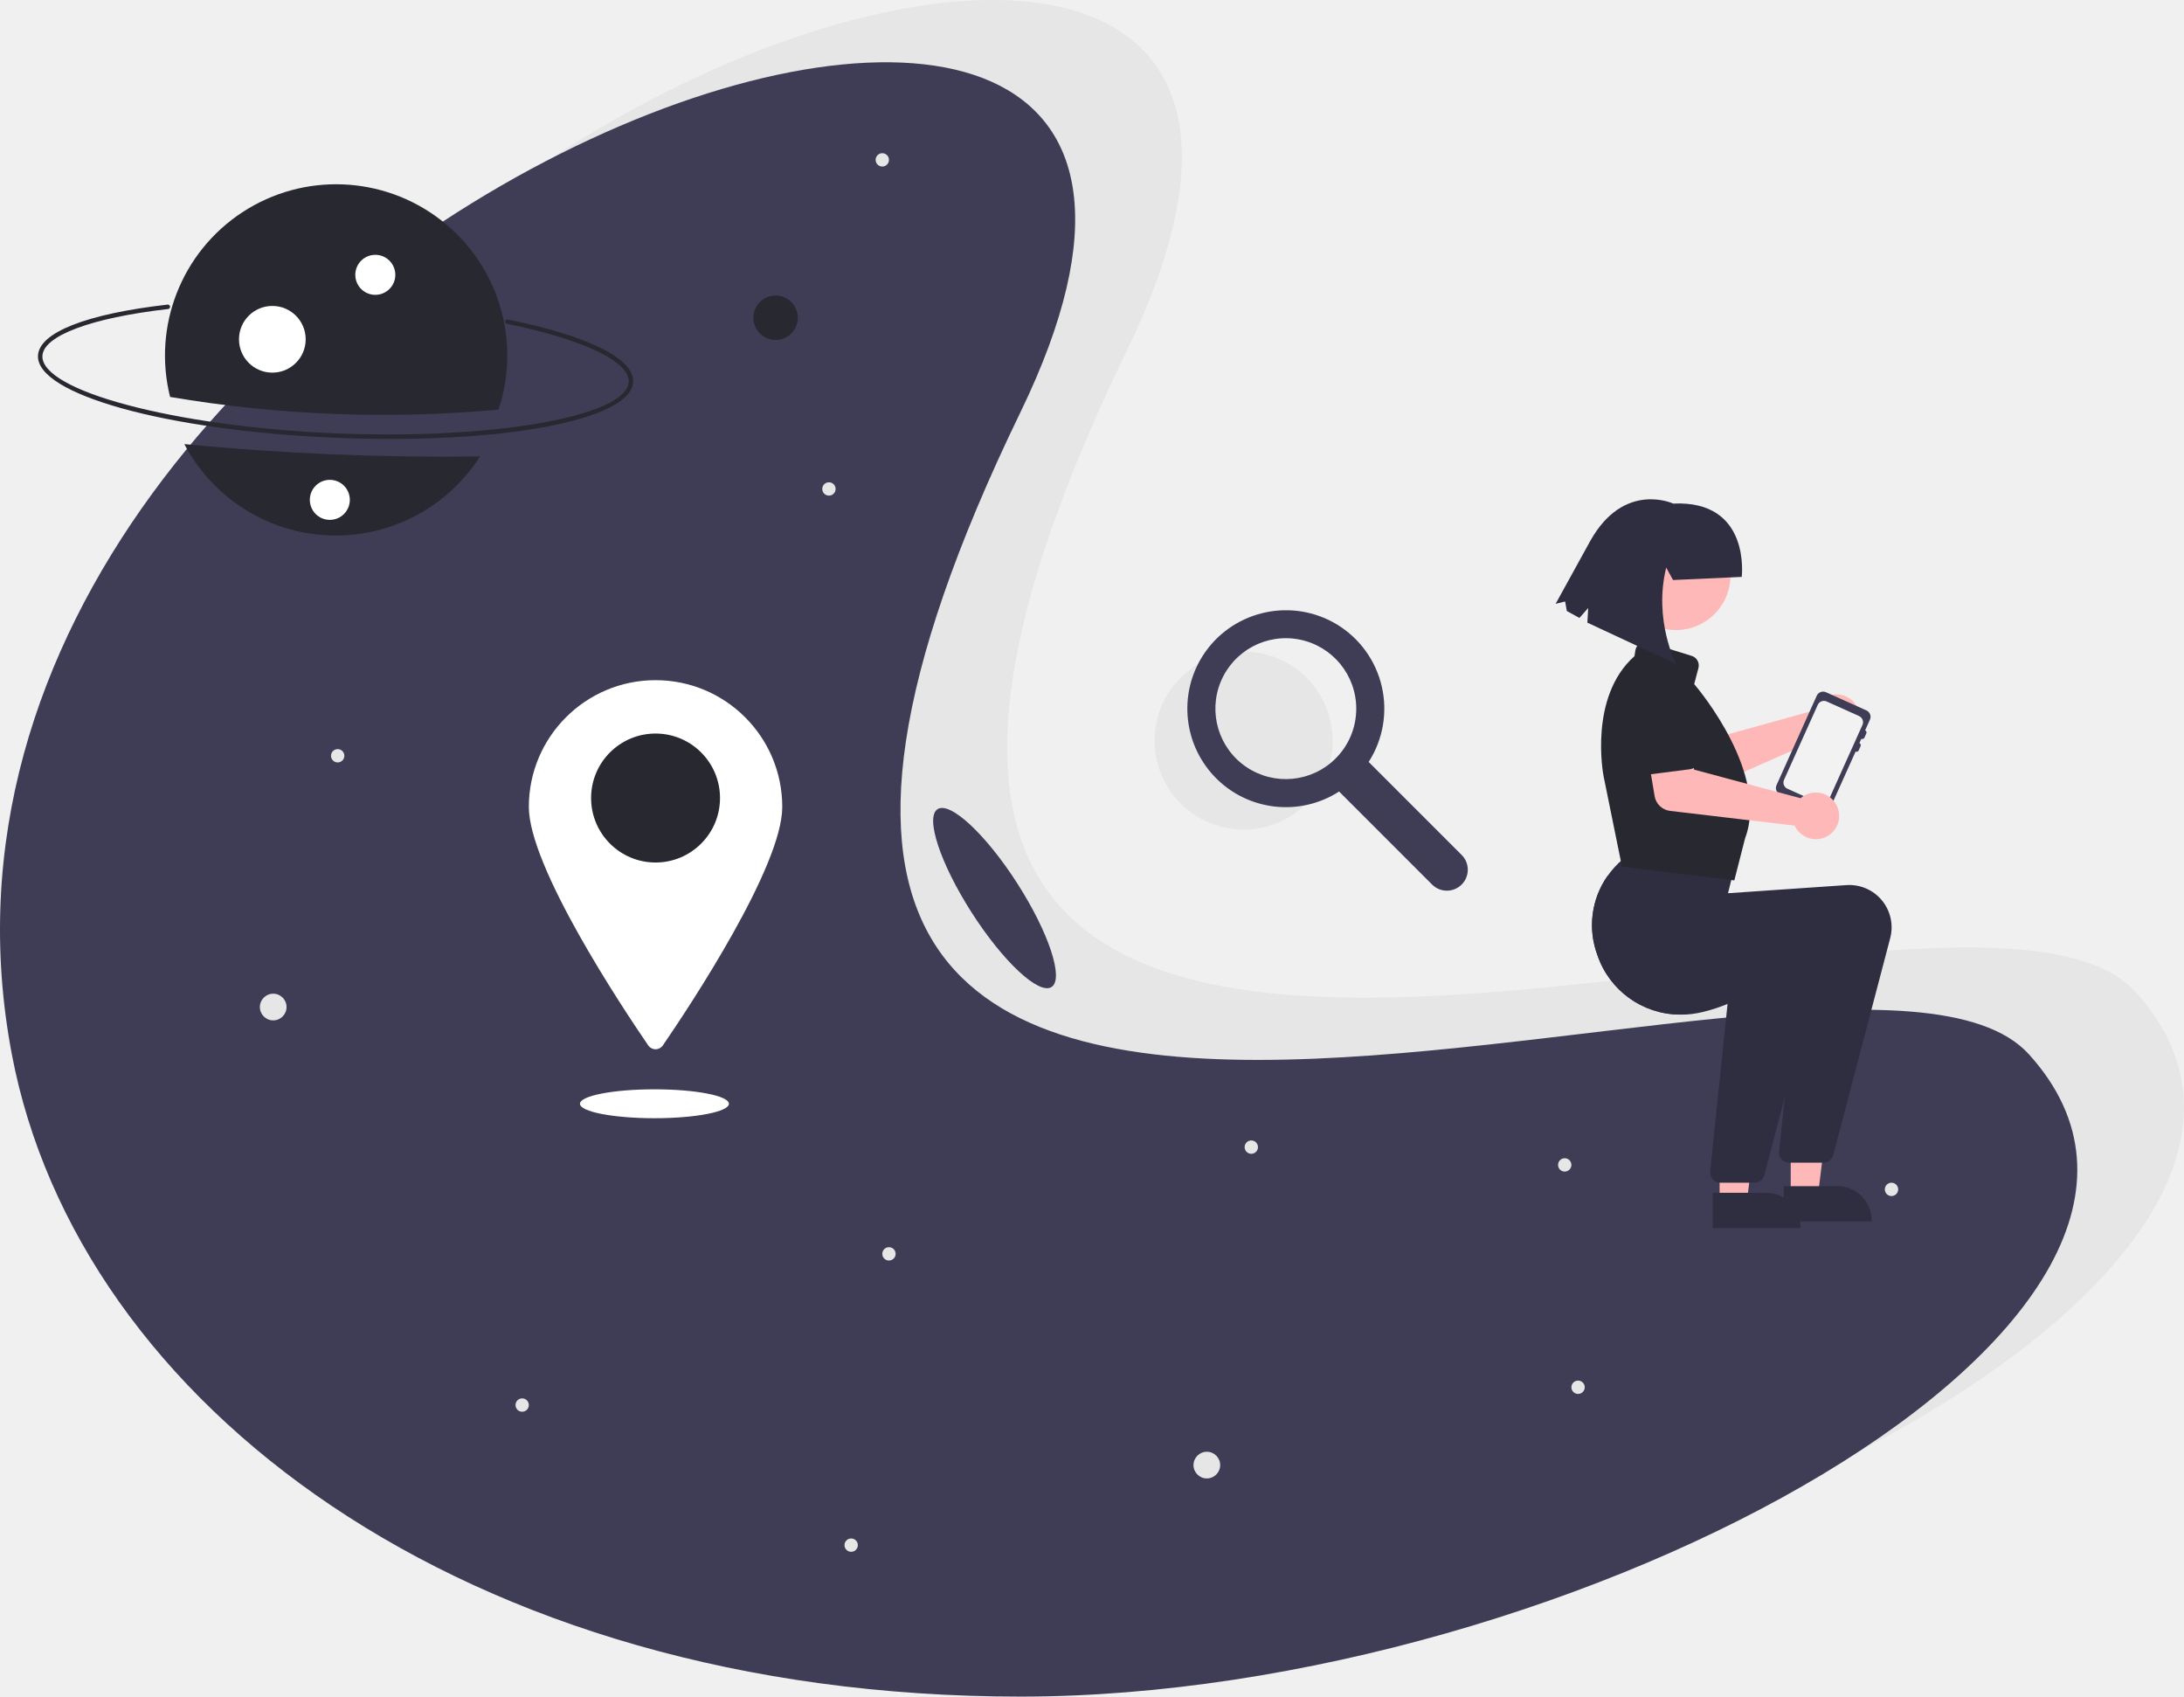
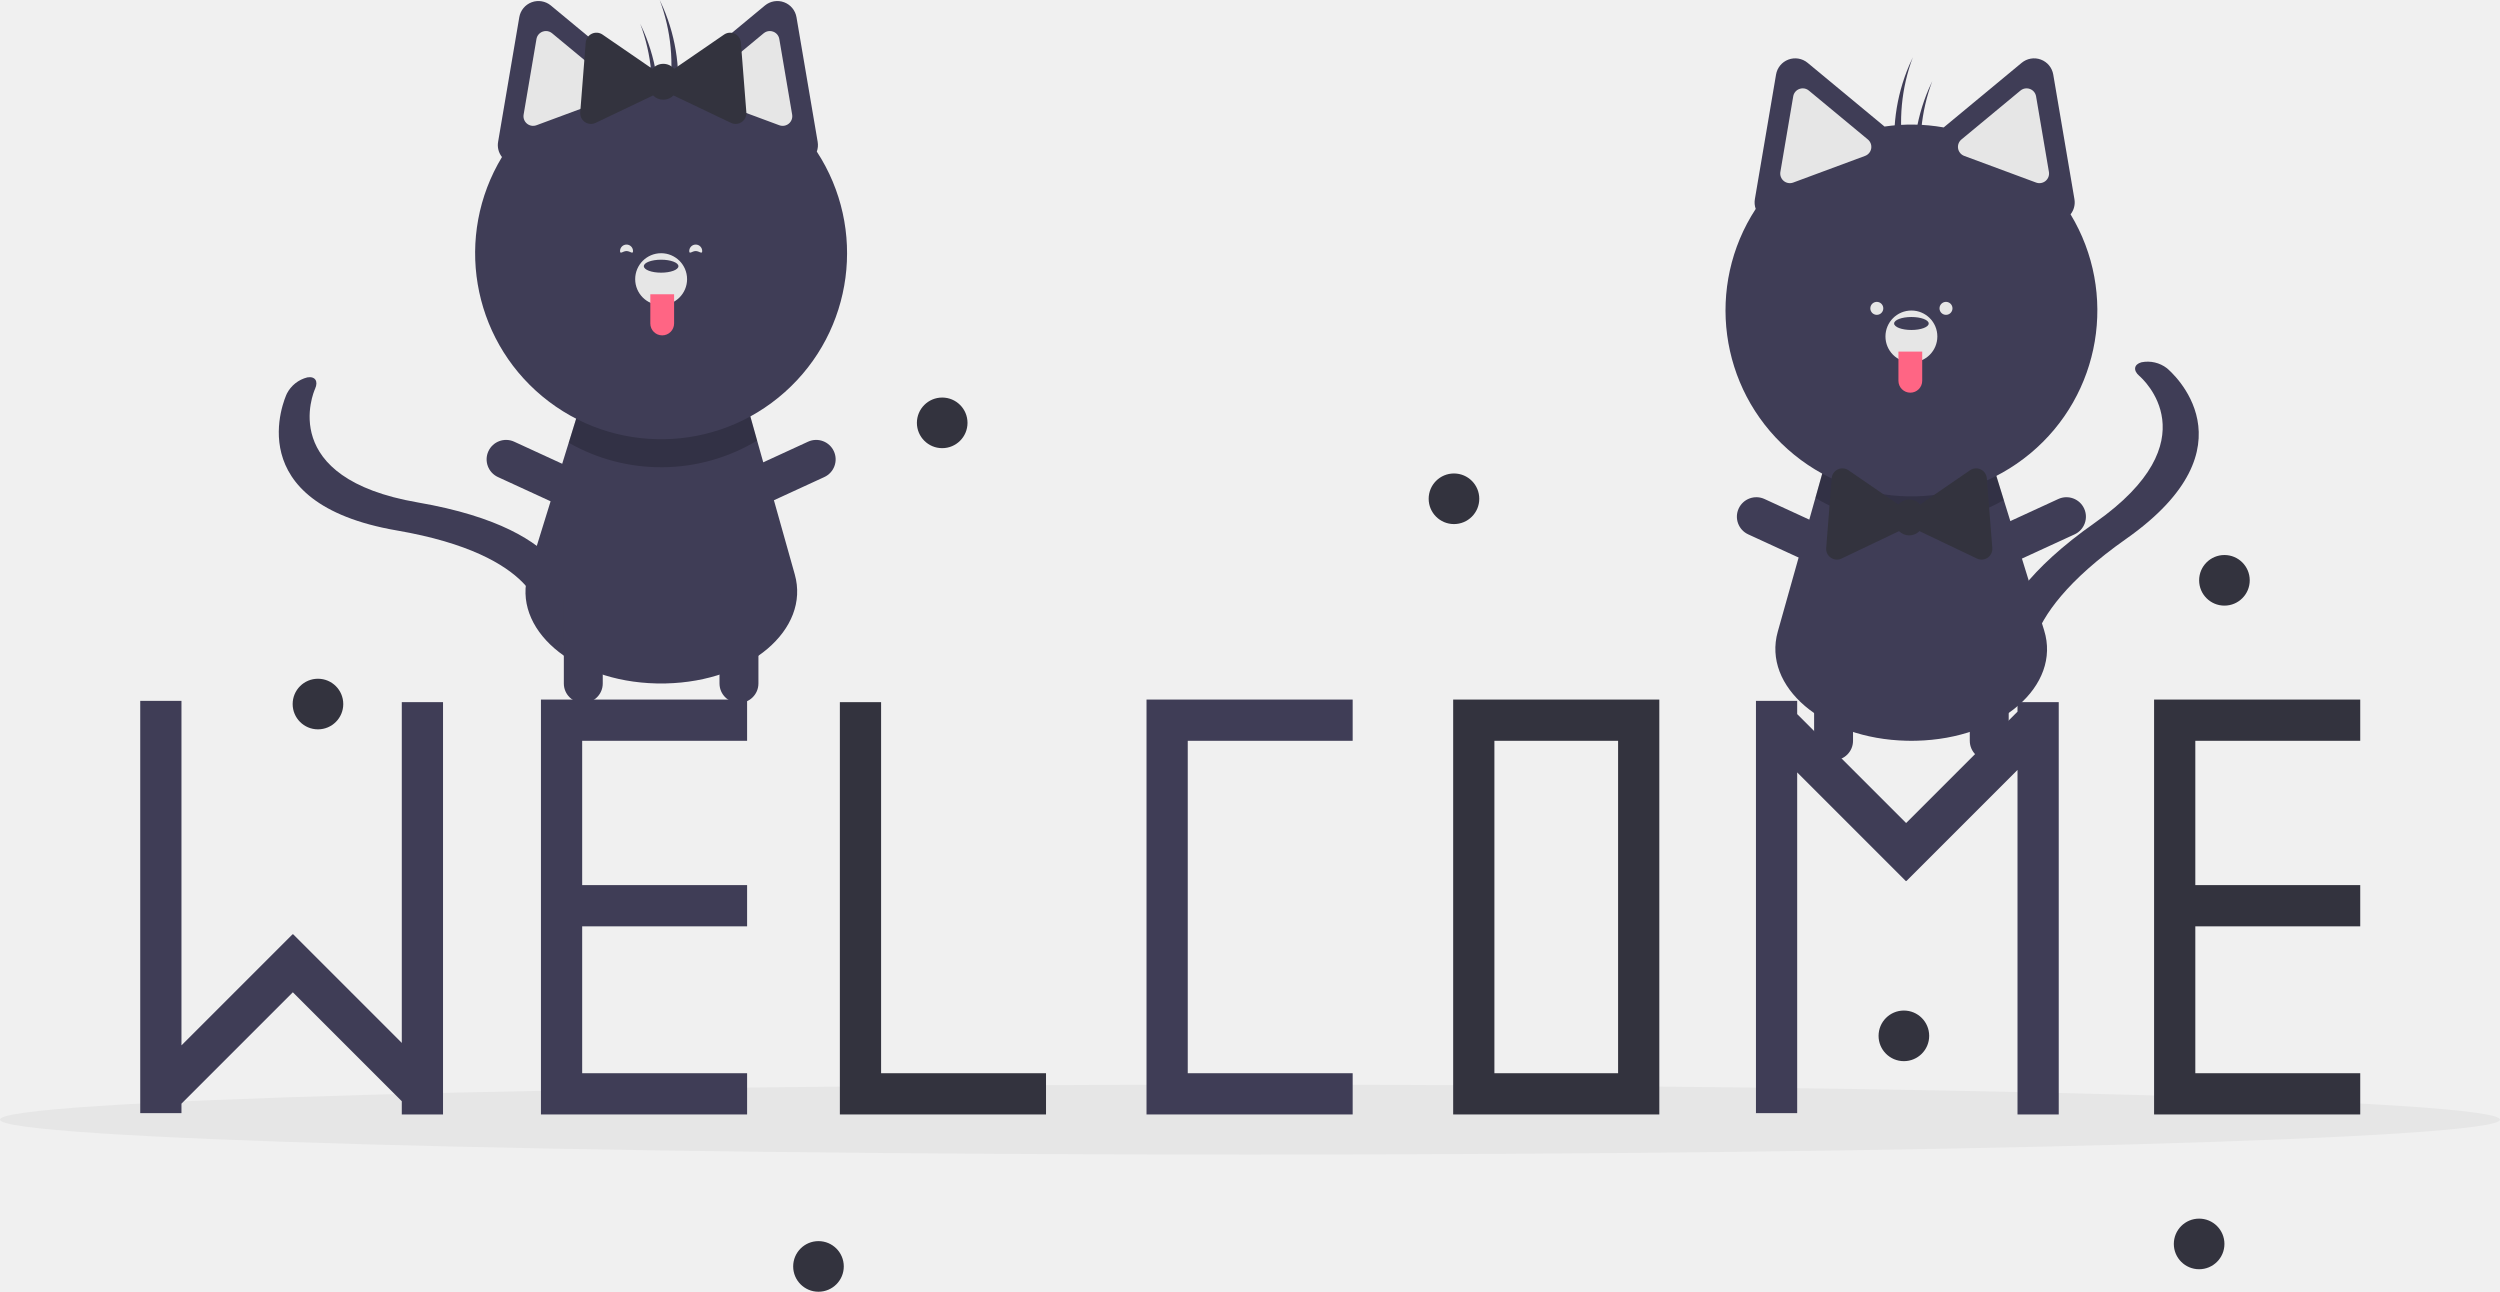
- <svg xmlns="http://www.w3.org/2000/svg" data-name="Layer 1" width="982.487" height="763.014" viewBox="0 0 982.487 763.014">
-   <circle cx="559.433" cy="333.061" r="40.03" fill="#e6e6e6" />
-   <path d="M766.295,452.995l-41.832-41.832a44.307,44.307,0,0,0-14.426-61.926,44.458,44.458,0,0,0-58.914,12.238,44.307,44.307,0,0,0,60.033,62.995l41.832,41.832A9.409,9.409,0,0,0,766.295,452.995ZM709.594,409.601a31.684,31.684,0,1,1,9.28-22.404A31.586,31.586,0,0,1,709.594,409.601Z" transform="translate(-108.7563 -68.49293)" fill="#3f3d56" />
-   <path d="M1069.529,514.699C1176.509,633.007,866.392,803.507,615.809,803.507S191.863,671.4,162.09,514.699C89.9,134.752,777.167-106.741,615.809,225.891,380.612,710.739,985.28,421.528,1069.529,514.699Z" transform="translate(-108.7563 -68.49293)" fill="#e6e6e6" />
-   <path d="M1021.529,542.699C1128.509,661.007,818.392,831.507,567.809,831.507S143.863,699.4,114.09,542.699C41.9,162.752,729.167-78.741,567.809,253.891,332.612,738.739,937.28,449.528,1021.529,542.699Z" transform="translate(-108.7563 -68.49293)" fill="#3f3d56" />
-   <path d="M258.35,265.318c-75.067-3.305-133.271-19.498-132.507-36.864.458-10.412,21.703-18.784,58.287-22.97a1,1,0,1,1,.227,1.987c-34.462,3.943-56.117,12.017-56.516,21.071-.691,15.705,59.114,31.631,130.597,34.778s132.456-7.461,133.148-23.166c.4-9.092-20.597-19.066-54.798-26.028a1,1,0,1,1,.399-1.96c36.301,7.391,56.857,17.624,56.397,28.076C392.82,257.609,333.418,268.623,258.35,265.318Z" transform="translate(-108.7563 -68.49293)" fill="#282930" />
-   <path d="M191.679,268.227a76.983,76.983,0,0,0,133.036,5.522A1211.976,1211.976,0,0,1,191.679,268.227Z" transform="translate(-108.7563 -68.49293)" fill="#282930" />
-   <path d="M333.019,252.713a76.997,76.997,0,1,0-147.749-5.706A572.233,572.233,0,0,0,333.019,252.713Z" transform="translate(-108.7563 -68.49293)" fill="#282930" />
-   <circle cx="168.834" cy="123.601" r="9" fill="#fff" />
-   <circle cx="122.513" cy="152.591" r="15" fill="#fff" />
-   <circle cx="348.905" cy="142.898" r="10" fill="#282930" />
-   <circle cx="122.905" cy="452.898" r="6" fill="#e6e6e6" />
-   <circle cx="542.905" cy="658.898" r="6" fill="#e6e6e6" />
-   <circle cx="151.905" cy="339.898" r="3" fill="#e6e6e6" />
-   <circle cx="399.905" cy="563.898" r="3" fill="#e6e6e6" />
-   <circle cx="850.905" cy="534.898" r="3" fill="#e6e6e6" />
-   <circle cx="709.905" cy="623.898" r="3" fill="#e6e6e6" />
-   <circle cx="562.905" cy="515.898" r="3" fill="#e6e6e6" />
-   <circle cx="372.905" cy="219.898" r="3" fill="#e6e6e6" />
-   <circle cx="396.905" cy="71.898" r="3" fill="#e6e6e6" />
-   <circle cx="382.905" cy="694.898" r="3" fill="#e6e6e6" />
-   <circle cx="234.905" cy="631.898" r="3" fill="#e6e6e6" />
-   <circle cx="703.905" cy="523.898" r="3" fill="#e6e6e6" />
-   <circle cx="148.374" cy="224.799" r="9" fill="#fff" />
-   <path d="M460.661,431.391c0,26.88-41.559,89.516-53.705,107.247a3.992,3.992,0,0,1-6.591,0c-12.145-17.731-53.705-80.366-53.705-107.247a57,57,0,1,1,114,0Z" transform="translate(-108.7563 -68.49293)" fill="#fff" />
-   <circle cx="294.905" cy="358.898" r="29" fill="#282930" />
-   <ellipse cx="294.405" cy="496.398" rx="33.5" ry="6.5" fill="#fff" />
-   <path d="M925.61,386.412a10.527,10.527,0,0,0-.641,1.529l-47.783,13.277-8.611-8.427L854.159,404.124,867.953,420.523a8,8,0,0,0,9.353,2.169l51.616-22.785a10.497,10.497,0,1,0-3.313-13.495Z" transform="translate(-108.7563 -68.49293)" fill="#ffb8b8" />
-   <path d="M875.502,401.996l-17.935,13.96a4.5,4.5,0,0,1-6.682-1.337L839.738,394.891a12.497,12.497,0,0,1,19.769-15.294l16.338,15.594a4.5,4.5,0,0,1-.344,6.805Z" transform="translate(-108.7563 -68.49293)" fill="#282930" />
-   <path d="M930.192,379.81l18.188,8.183a3.149,3.149,0,0,1,1.58,4.164l-2.153,4.786a1.053,1.053,0,0,1,.527,1.388l-.861,1.915a1.053,1.053,0,0,1-1.388.527l-.861,1.915a1.053,1.053,0,0,1,.527,1.388l-.861,1.915a1.053,1.053,0,0,1-1.388.527L931.871,432.362a3.149,3.149,0,0,1-4.164,1.58l-18.188-8.183a3.149,3.149,0,0,1-1.58-4.164l18.089-40.205A3.149,3.149,0,0,1,930.192,379.81Z" transform="translate(-108.7563 -68.49293)" fill="#3f3d56" />
-   <path d="M912.821,423.212l14.591,6.571a3.034,3.034,0,0,0,3.999-1.512l6.739-14.99,2.341-5.196,6.099-13.562a3.026,3.026,0,0,0-1.511-3.989l-4.587-2.068L930.477,383.964a3.021,3.021,0,0,0-3.989,1.522L920.589,398.597l-6.718,14.927-2.561,5.7A3.022,3.022,0,0,0,912.821,423.212Z" transform="translate(-108.7563 -68.49293)" fill="#f2f2f2" />
-   <polygon points="773.577 540.443 785.837 540.442 791.67 493.154 773.575 493.155 773.577 540.443" fill="#ffb8b8" />
-   <path d="M879.207,604.933l24.144-.001h.001a15.386,15.386,0,0,1,15.386,15.386v.5l-39.531.001Z" transform="translate(-108.7563 -68.49293)" fill="#2f2e41" />
-   <polygon points="805.577 537.443 817.837 537.442 823.67 490.154 805.575 490.155 805.577 537.443" fill="#ffb8b8" />
-   <path d="M911.207,601.933l24.144-.001h.001a15.386,15.386,0,0,1,15.386,15.386v.5l-39.531.001Z" transform="translate(-108.7563 -68.49293)" fill="#2f2e41" />
-   <path d="M827.341,497.971a39.41,39.41,0,0,0,36.9,26.81l.62.01c6.33.18,13.76-1.86,21.05-4.79,14.4-5.79,28.23-15.06,31.9-17.61l-6.22,59.79-2.52,24.24a4.514,4.514,0,0,0,4.48,4.97h15.53a4.505,4.505,0,0,0,4.36-3.36l25.64-97.65a19.032,19.032,0,0,0-19.71-23.83l-53.26,3.65,3.72-14.88-47.54-3.16-.14.1c-1.14.83-2.25,1.7-3.31,2.61a40.271,40.271,0,0,0-6.99,7.66A38.487,38.487,0,0,0,827.341,497.971Z" transform="translate(-108.7563 -68.49293)" fill="#2f2e41" />
-   <path d="M827.341,497.971a39.41,39.41,0,0,0,36.9,26.81,196.146,196.146,0,0,0,22.57-13.39l-.9,8.61-7.84,75.42a4.514,4.514,0,0,0,4.48,4.97h15.53a4.505,4.505,0,0,0,4.36-3.36l9.15-34.85,16.49-62.8a19.032,19.032,0,0,0-19.71-23.83l-53.26,3.65,3.72-14.88-26.98-1.79A38.487,38.487,0,0,0,827.341,497.971Z" transform="translate(-108.7563 -68.49293)" fill="#2f2e41" />
-   <path d="M838.774,458.321l-.358-.043-8.295-40.785c-.071-.354-6.852-35.533,13.937-53.924l.362-2.517a4.5,4.5,0,0,1,5.787-3.658l19.585,6.075a4.491,4.491,0,0,1,3.019,5.442l-1.904,7.242c2.64,3.1,33.715,40.512,22.89,69.335L888.949,464.439Z" transform="translate(-108.7563 -68.49293)" fill="#282930" />
-   <path d="M920.094,426.49a10.526,10.526,0,0,0-1.329.99l-47.897-12.858-3.131-11.634-18.175,2.431,3.542,21.134a8,8,0,0,0,6.951,6.622l56.032,6.619a10.497,10.497,0,1,0,4.008-13.305Z" transform="translate(-108.7563 -68.49293)" fill="#ffb8b8" />
-   <path d="M869.022,414.436,846.481,417.34a4.5,4.5,0,0,1-5.074-4.548l.43-22.655a12.497,12.497,0,0,1,24.799-3.121l6.142,21.734a4.5,4.5,0,0,1-3.756,5.686Z" transform="translate(-108.7563 -68.49293)" fill="#282930" />
-   <circle cx="753.921" cy="258.804" r="24.561" fill="#ffb8b8" />
-   <path d="M861.385,329.348l-3.075-5.6c-5.825,23.732,4.464,43.373,4.464,43.373l-39.932-18.601.38-6.6-3.951,4.484-5.677-3.129-.75-4.281-4.286,1.062,15.644-28.387c15.182-27.013,37.255-16.7,37.255-16.7,35.115-1.669,30.827,32.975,30.827,32.975Z" transform="translate(-108.7563 -68.49293)" fill="#2f2e41" />
-   <ellipse cx="556.161" cy="472.391" rx="12.179" ry="47.5" transform="translate(-275.7517 306.3624) rotate(-32.66242)" fill="#3f3d56" />
+ <svg xmlns="http://www.w3.org/2000/svg" data-name="Layer 1" width="889.076" height="459.38" viewBox="0 0 889.076 459.38">
+   <ellipse cx="444.538" cy="398.169" rx="444.538" ry="12.435" fill="#e6e6e6" />
+   <path d="M836.907,483.742c-.561.008-1.123.015-1.692.015s-1.13-.008-1.692-.015c-29.757-.677-51.326-19.269-45.836-38.777l13.387-47.589,3.383-12.041,59.976,1.023,3.645,11.78,14.348,46.366C888.502,464.119,866.934,483.065,836.907,483.742Z" transform="translate(-155.4622 -220.3102)" fill="#3f3d56" />
+   <path d="M868.079,398.137a66.201,66.201,0,0,1-67.004-.761l3.383-12.041,59.976,1.023Z" transform="translate(-155.4622 -220.3102)" opacity="0.2" />
+   <path d="M865.548,446.544c2.591-9.656,11.106-23.585,34.987-40.38,41.648-29.294,16.803-51.259,15.727-52.18-2.258-1.93-1.925-4.098.775-4.839a11.224,11.224,0,0,1,9.034,2.103c1.348,1.115,32.459,27.683-14.537,60.734-42.295,29.75-33.302,49.169-33.199,49.355,1.133,2.077-.684,3.739-4.063,3.716s-7.039-1.723-8.176-3.797C865.856,460.818,863.135,455.533,865.548,446.544Z" transform="translate(-155.4622 -220.3102)" fill="#3f3d56" />
+   <path d="M807.534,490.677a6.92,6.92,0,0,1-6.92-6.92V453.769a6.92,6.92,0,0,1,13.841,0v29.988A6.92,6.92,0,0,1,807.534,490.677Z" transform="translate(-155.4622 -220.3102)" fill="#3f3d56" />
+   <path d="M813.602,419.484a6.92,6.92,0,0,1-9.179,3.394l-27.243-12.534a6.92,6.92,0,0,1,5.785-12.574l27.243,12.534A6.92,6.92,0,0,1,813.602,419.484Z" transform="translate(-155.4622 -220.3102)" fill="#3f3d56" />
+   <path d="M856.829,419.484a6.92,6.92,0,0,0,9.179,3.394l27.243-12.534a6.92,6.92,0,0,0-5.785-12.574l-27.243,12.534A6.92,6.92,0,0,0,856.829,419.484Z" transform="translate(-155.4622 -220.3102)" fill="#3f3d56" />
+   <path d="M862.897,490.677a6.92,6.92,0,0,0,6.92-6.92V453.769a6.92,6.92,0,1,0-13.841,0v29.988A6.92,6.92,0,0,0,862.897,490.677Z" transform="translate(-155.4622 -220.3102)" fill="#3f3d56" />
+   <path d="M891.818,296.535a6.806,6.806,0,0,0,1.373-5.408l-3.766-22.157-3.766-22.157a6.913,6.913,0,0,0-11.226-4.164L857.127,256.988l-10.426,8.64a65.694,65.694,0,0,0-21.047-.317l-10.043-8.322-17.305-14.34a6.913,6.913,0,0,0-11.226,4.164l-3.766,22.157-3.766,22.157a6.844,6.844,0,0,0,.301,3.474,66.118,66.118,0,1,0,111.969,1.935Z" transform="translate(-155.4622 -220.3102)" fill="#3f3d56" />
+   <path d="M796.572,251.728a3.447,3.447,0,0,0-1.202.218,3.388,3.388,0,0,0-2.184,2.635L788.618,281.451a3.423,3.423,0,0,0,4.565,3.782l25.553-9.479a3.422,3.422,0,0,0,.993-5.844l-0-.001-20.985-17.39A3.392,3.392,0,0,0,796.572,251.728Z" transform="translate(-155.4622 -220.3102)" fill="#e6e6e6" />
+   <path d="M876.167,251.728a3.392,3.392,0,0,0-2.172.792l-20.986,17.391a3.422,3.422,0,0,0,.993,5.844l25.553,9.479a3.423,3.423,0,0,0,4.565-3.782l-4.567-26.87a3.388,3.388,0,0,0-2.184-2.635A3.447,3.447,0,0,0,876.167,251.728Z" transform="translate(-155.4622 -220.3102)" fill="#e6e6e6" />
+   <circle cx="679.753" cy="119.658" r="9.227" fill="#e6e6e6" />
+   <ellipse cx="679.753" cy="115.044" rx="6.151" ry="2.307" fill="#3f3d56" />
+   <path d="M675.14,125.04H683.598a0,0,0,0,1,0,0v10.38a4.229,4.229,0,0,1-4.229,4.229h0a4.229,4.229,0,0,1-4.229-4.229V125.04a0,0,0,0,1,0,0Z" fill="#ff6584" />
+   <path d="M835.729,240.69c-.444.92-.874,1.849-1.279,2.798a65.818,65.818,0,0,0-4.651,35.344c.866-1.256,1.776-2.565,2.701-3.888A65.775,65.775,0,0,1,835.729,240.69Z" transform="translate(-155.4622 -220.3102)" fill="#3f3d56" />
+   <path d="M842.649,249.148c-.444.92-.874,1.849-1.279,2.798A65.818,65.818,0,0,0,836.719,287.29c.866-1.256,1.776-2.565,2.701-3.888A65.775,65.775,0,0,1,842.649,249.148Z" transform="translate(-155.4622 -220.3102)" fill="#3f3d56" />
+   <path d="M863.985,415.199l-.975-12.398-.975-12.398a3.825,3.825,0,0,0-5.98-2.853l-10.25,7.043-7.485,5.143a5.095,5.095,0,0,0-7.749,0l-7.485-5.143L812.838,387.55a3.825,3.825,0,0,0-5.98,2.853l-.975,12.398-.975,12.398a3.825,3.825,0,0,0,5.461,3.752l11.224-5.355,9.223-4.4a5.101,5.101,0,0,0,7.262,0l9.223,4.4,11.224,5.355A3.825,3.825,0,0,0,863.985,415.199Z" transform="translate(-155.4622 -220.3102)" fill="#33333e" />
+   <circle cx="667.451" cy="109.662" r="2.307" fill="#e6e6e6" />
+   <circle cx="692.056" cy="109.662" r="2.307" fill="#e6e6e6" />
+   <path d="M388.888,463.362c.561.008,1.123.015,1.692.015s1.13-.008,1.692-.015c29.757-.677,51.326-19.269,45.836-38.777l-13.387-47.589L421.336,364.955l-59.976,1.023-3.645,11.78-14.348,46.366C337.293,443.739,358.861,462.685,388.888,463.362Z" transform="translate(-155.4622 -220.3102)" fill="#3f3d56" />
+   <path d="M357.715,377.758a66.201,66.201,0,0,0,67.004-.761L421.336,364.955l-59.976,1.023Z" transform="translate(-155.4622 -220.3102)" opacity="0.2" />
+   <path d="M352.962,420.524c-6.473-7.619-20.13-16.565-48.9-21.526-50.177-8.656-37.121-39.139-36.542-40.432,1.215-2.711-.014-4.527-2.771-4.041a11.224,11.224,0,0,0-7.266,5.766c-.741,1.585-17.492,38.91,39.127,48.673,50.957,8.79,51.139,30.19,51.125,30.403-.136,2.362,2.218,3.087,5.263,1.62s5.625-4.569,5.765-6.931C358.791,433.557,358.99,427.616,352.962,420.524Z" transform="translate(-155.4622 -220.3102)" fill="#3f3d56" />
+   <path d="M418.261,470.298a6.92,6.92,0,0,0,6.92-6.92V433.389a6.92,6.92,0,0,0-13.841,0v29.988A6.92,6.92,0,0,0,418.261,470.298Z" transform="translate(-155.4622 -220.3102)" fill="#3f3d56" />
+   <path d="M412.193,399.105a6.92,6.92,0,0,0,9.179,3.394l27.243-12.534a6.92,6.92,0,1,0-5.785-12.574l-27.243,12.534A6.92,6.92,0,0,0,412.193,399.105Z" transform="translate(-155.4622 -220.3102)" fill="#3f3d56" />
+   <path d="M368.966,399.105a6.92,6.92,0,0,1-9.179,3.394l-27.243-12.534a6.92,6.92,0,1,1,5.785-12.574l27.243,12.534A6.92,6.92,0,0,1,368.966,399.105Z" transform="translate(-155.4622 -220.3102)" fill="#3f3d56" />
+   <path d="M362.898,470.298a6.92,6.92,0,0,1-6.92-6.92V433.389a6.92,6.92,0,0,1,13.841,0v29.988A6.92,6.92,0,0,1,362.898,470.298Z" transform="translate(-155.4622 -220.3102)" fill="#3f3d56" />
+   <path d="M445.947,274.221a6.844,6.844,0,0,0,.301-3.474l-3.766-22.157-3.766-22.157a6.913,6.913,0,0,0-11.226-4.164l-17.305,14.34L400.141,244.931a65.694,65.694,0,0,0-21.047.317l-10.426-8.64-17.305-14.34a6.913,6.913,0,0,0-11.226,4.164L336.37,248.59l-3.766,22.157a6.806,6.806,0,0,0,1.373,5.408,66.137,66.137,0,1,0,111.969-1.935Z" transform="translate(-155.4622 -220.3102)" fill="#3f3d56" />
+   <path d="M427.051,232.14,406.066,249.53l-0.0.001a3.422,3.422,0,0,0,.993,5.844l25.553,9.479a3.423,3.423,0,0,0,4.565-3.782l-4.567-26.87a3.388,3.388,0,0,0-2.184-2.635,3.447,3.447,0,0,0-1.202-.218A3.392,3.392,0,0,0,427.051,232.14Z" transform="translate(-155.4622 -220.3102)" fill="#e6e6e6" />
+   <path d="M348.427,231.566a3.388,3.388,0,0,0-2.184,2.635l-4.567,26.87a3.423,3.423,0,0,0,4.565,3.782l25.553-9.479a3.422,3.422,0,0,0,.993-5.844l-20.986-17.391a3.392,3.392,0,0,0-2.172-.792A3.447,3.447,0,0,0,348.427,231.566Z" transform="translate(-155.4622 -220.3102)" fill="#e6e6e6" />
+   <circle cx="235.117" cy="99.278" r="9.227" fill="#e6e6e6" />
+   <ellipse cx="235.117" cy="94.665" rx="6.151" ry="2.307" fill="#3f3d56" />
+   <path d="M390.964,324.971h0A4.229,4.229,0,0,1,395.193,329.2v10.38a0,0,0,0,1,0,0h-8.458a0,0,0,0,1,0,0V329.2A4.229,4.229,0,0,1,390.964,324.971Z" transform="translate(626.4652 444.2411) rotate(-180)" fill="#ff6584" />
+   <path d="M390.066,220.31c.444.92.874,1.849,1.279,2.798a65.818,65.818,0,0,1,4.651,35.344c-.866-1.256-1.776-2.565-2.701-3.888A65.775,65.775,0,0,0,390.066,220.31Z" transform="translate(-155.4622 -220.3102)" fill="#3f3d56" />
+   <path d="M383.146,228.768c.444.92.874,1.849,1.279,2.798a65.818,65.818,0,0,1,4.651,35.344c-.866-1.256-1.776-2.565-2.701-3.888A65.775,65.775,0,0,0,383.146,228.768Z" transform="translate(-155.4622 -220.3102)" fill="#3f3d56" />
+   <path d="M361.81,260.258l.975-12.398.975-12.398a3.825,3.825,0,0,1,5.98-2.853l10.25,7.043,7.485,5.143a5.095,5.095,0,0,1,7.749,0l7.485-5.143,10.25-7.043a3.825,3.825,0,0,1,5.98,2.853l.975,12.398.975,12.398a3.825,3.825,0,0,1-5.461,3.752L404.202,258.655l-9.223-4.4a5.101,5.101,0,0,1-7.262,0l-9.223,4.4L367.27,264.01A3.825,3.825,0,0,1,361.81,260.258Z" transform="translate(-155.4622 -220.3102)" fill="#33333e" />
+   <path d="M400.575,309.592c0,1.274,1.033,0,2.307,0s2.307,1.274,2.307,0a2.307,2.307,0,0,0-4.614,0Z" transform="translate(-155.4622 -220.3102)" fill="#e6e6e6" />
+   <path d="M380.583,309.592c0,1.274-1.033,0-2.307,0s-2.307,1.274-2.307,0a2.307,2.307,0,0,1,4.614,0Z" transform="translate(-155.4622 -220.3102)" fill="#e6e6e6" />
+   <polygon points="481.05 263.451 481.05 248.788 407.736 248.788 407.736 249.705 407.736 263.451 407.736 381.67 407.736 396.333 422.399 396.333 481.05 396.333 481.05 381.67 422.399 381.67 422.399 263.451 481.05 263.451" fill="#3f3d56" />
+   <path d="M672.253,469.099V616.643h73.314V469.099Zm58.651,132.882h-43.988V483.761h43.988Z" transform="translate(-155.4622 -220.3102)" fill="#33333e" />
+   <polygon points="313.344 381.67 313.344 249.705 298.681 249.705 298.681 381.67 298.681 396.333 313.344 396.333 371.995 396.333 371.995 381.67 313.344 381.67" fill="#33333e" />
+   <polygon points="265.69 263.451 265.69 248.788 192.376 248.788 192.376 249.705 192.376 263.451 192.376 314.771 192.376 329.434 192.376 381.67 192.376 396.333 207.039 396.333 265.69 396.333 265.69 381.67 207.039 381.67 207.039 329.434 265.69 329.434 265.69 314.771 207.039 314.771 207.039 263.451 265.69 263.451" fill="#3f3d56" />
+   <polygon points="839.372 263.451 839.372 248.788 766.058 248.788 766.058 249.705 766.058 263.451 766.058 314.771 766.058 329.434 766.058 381.67 766.058 396.333 780.721 396.333 839.372 396.333 839.372 381.67 780.721 381.67 780.721 329.434 839.372 329.434 839.372 314.771 780.721 314.771 780.721 263.451 839.372 263.451" fill="#33333e" />
+   <polygon points="142.889 249.705 142.889 370.89 104.228 332.23 104.14 332.319 104.058 332.237 64.535 371.76 64.535 249.247 49.872 249.247 49.872 395.875 64.535 395.875 64.535 392.496 104.147 352.884 142.889 391.627 142.889 396.333 157.552 396.333 157.552 249.705 142.889 249.705" fill="#3f3d56" />
+   <polygon points="717.488 249.705 717.488 253.083 677.876 292.695 639.133 253.953 639.133 249.247 624.47 249.247 624.47 395.875 639.133 395.875 639.133 274.689 677.794 313.35 677.883 313.261 677.964 313.342 717.488 273.819 717.488 396.333 732.15 396.333 732.15 249.705 717.488 249.705" fill="#3f3d56" />
+   <circle cx="335.076" cy="150.38" r="9" fill="#33333e" />
+   <circle cx="113.076" cy="250.38" r="9" fill="#33333e" />
+   <circle cx="291.076" cy="450.38" r="9" fill="#33333e" />
+   <circle cx="517.076" cy="177.38" r="9" fill="#33333e" />
+   <circle cx="782.076" cy="442.38" r="9" fill="#33333e" />
+   <circle cx="791.076" cy="206.38" r="9" fill="#33333e" />
+   <circle cx="677.076" cy="368.38" r="9" fill="#33333e" />
</svg>
